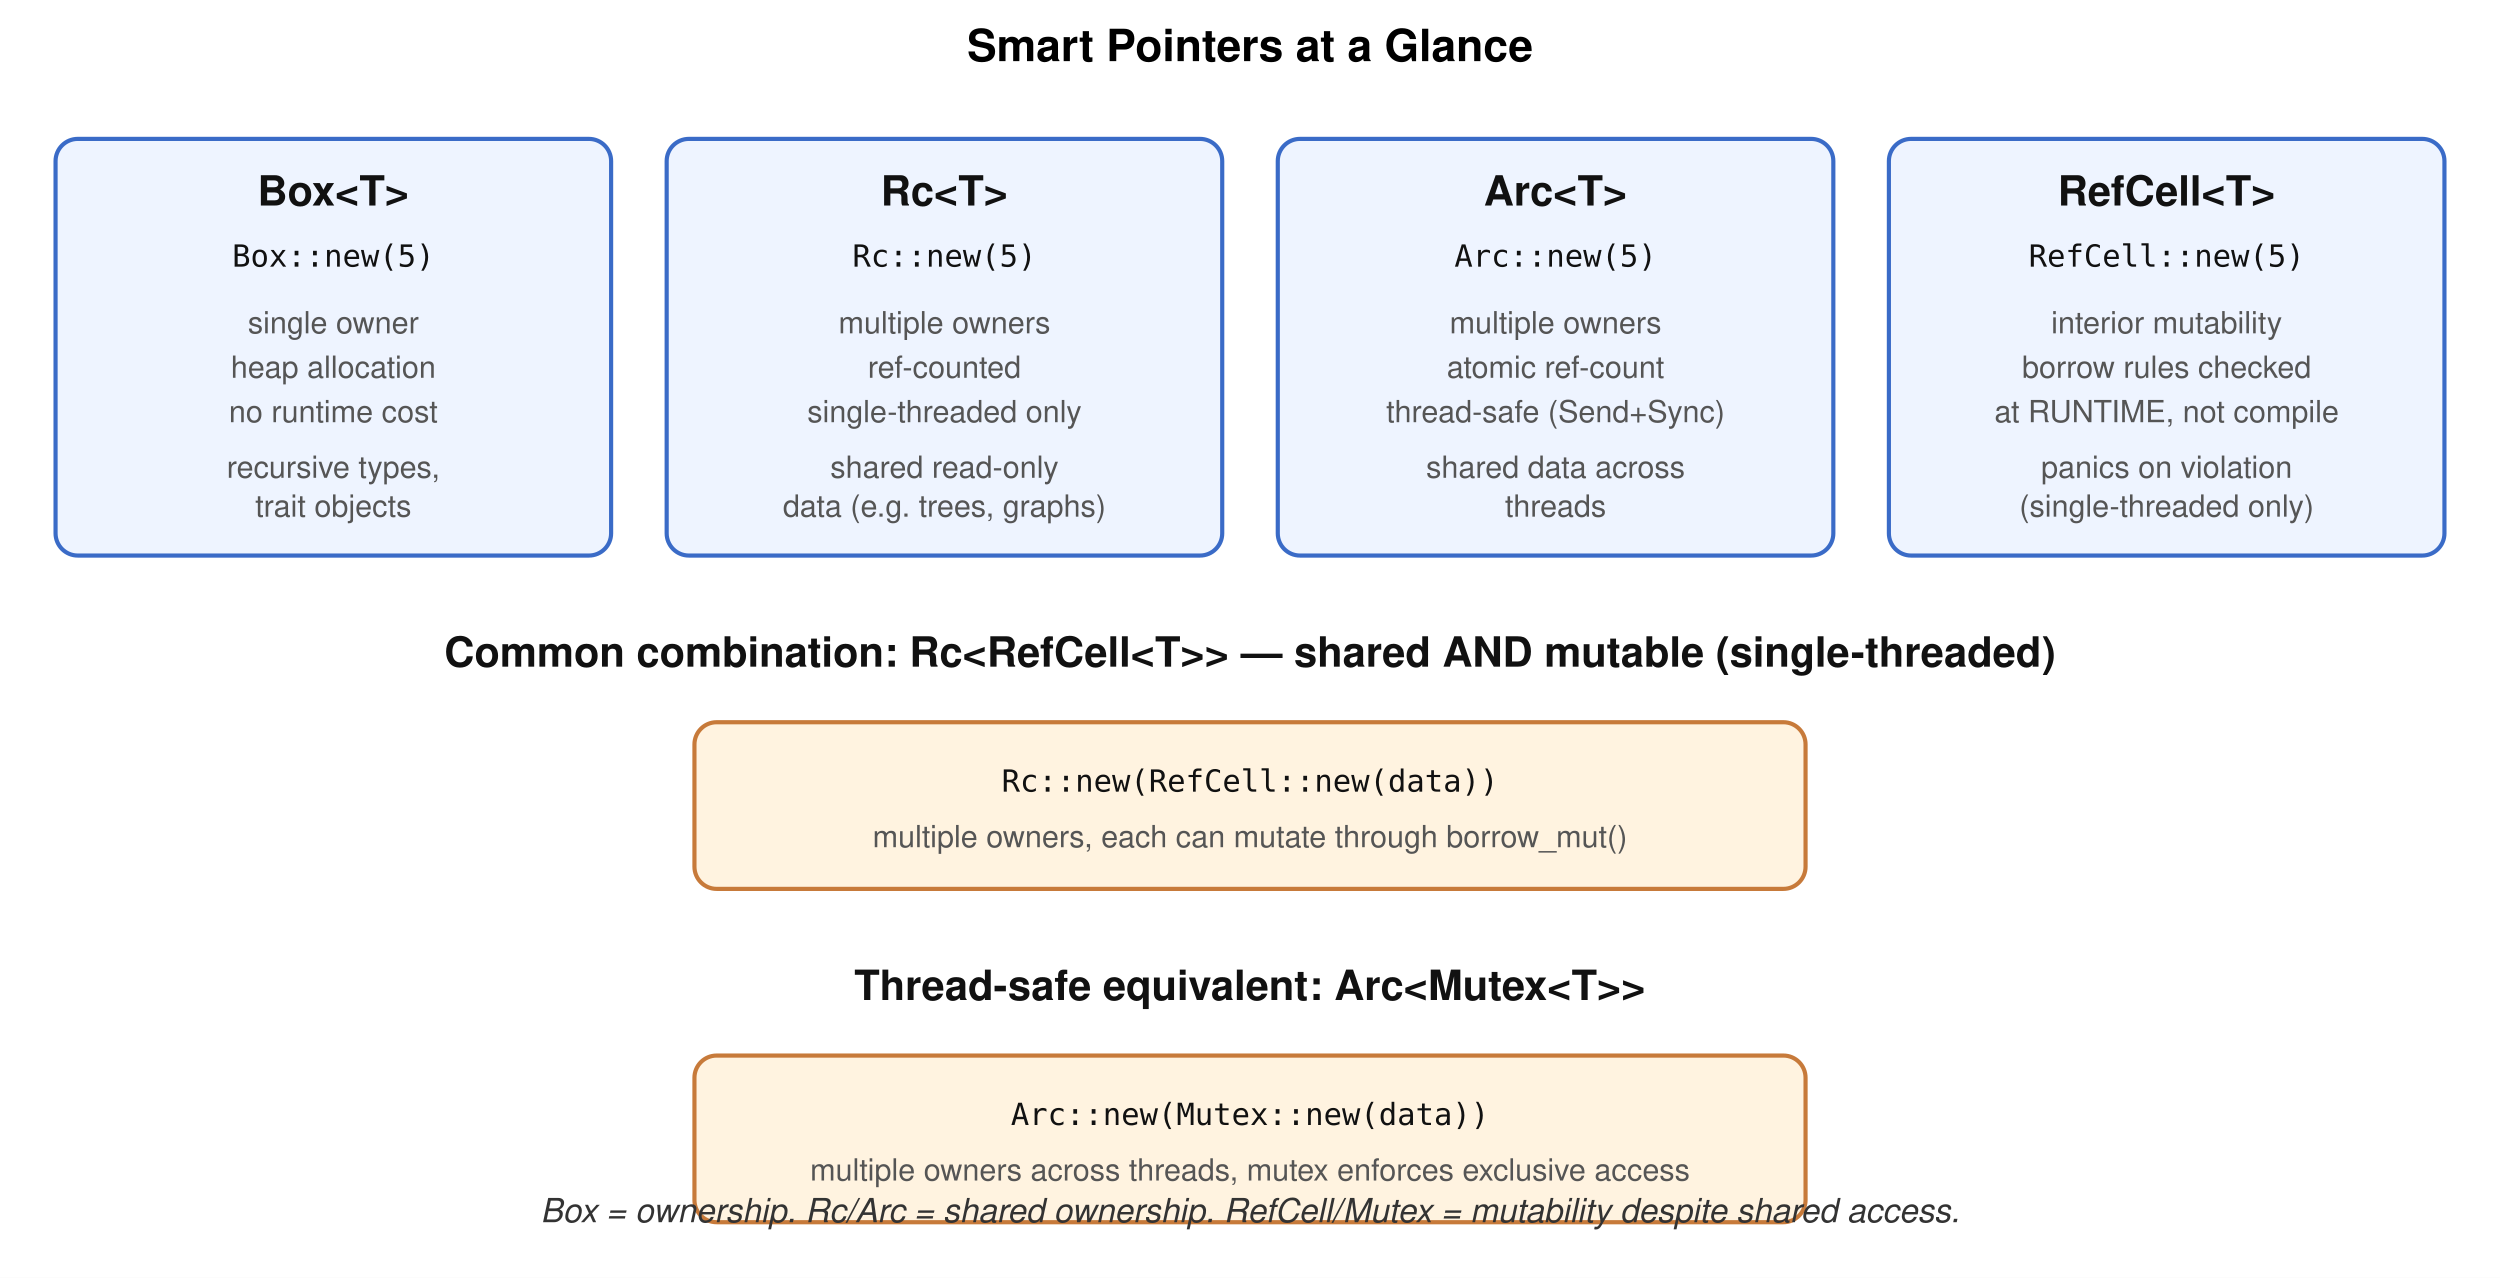
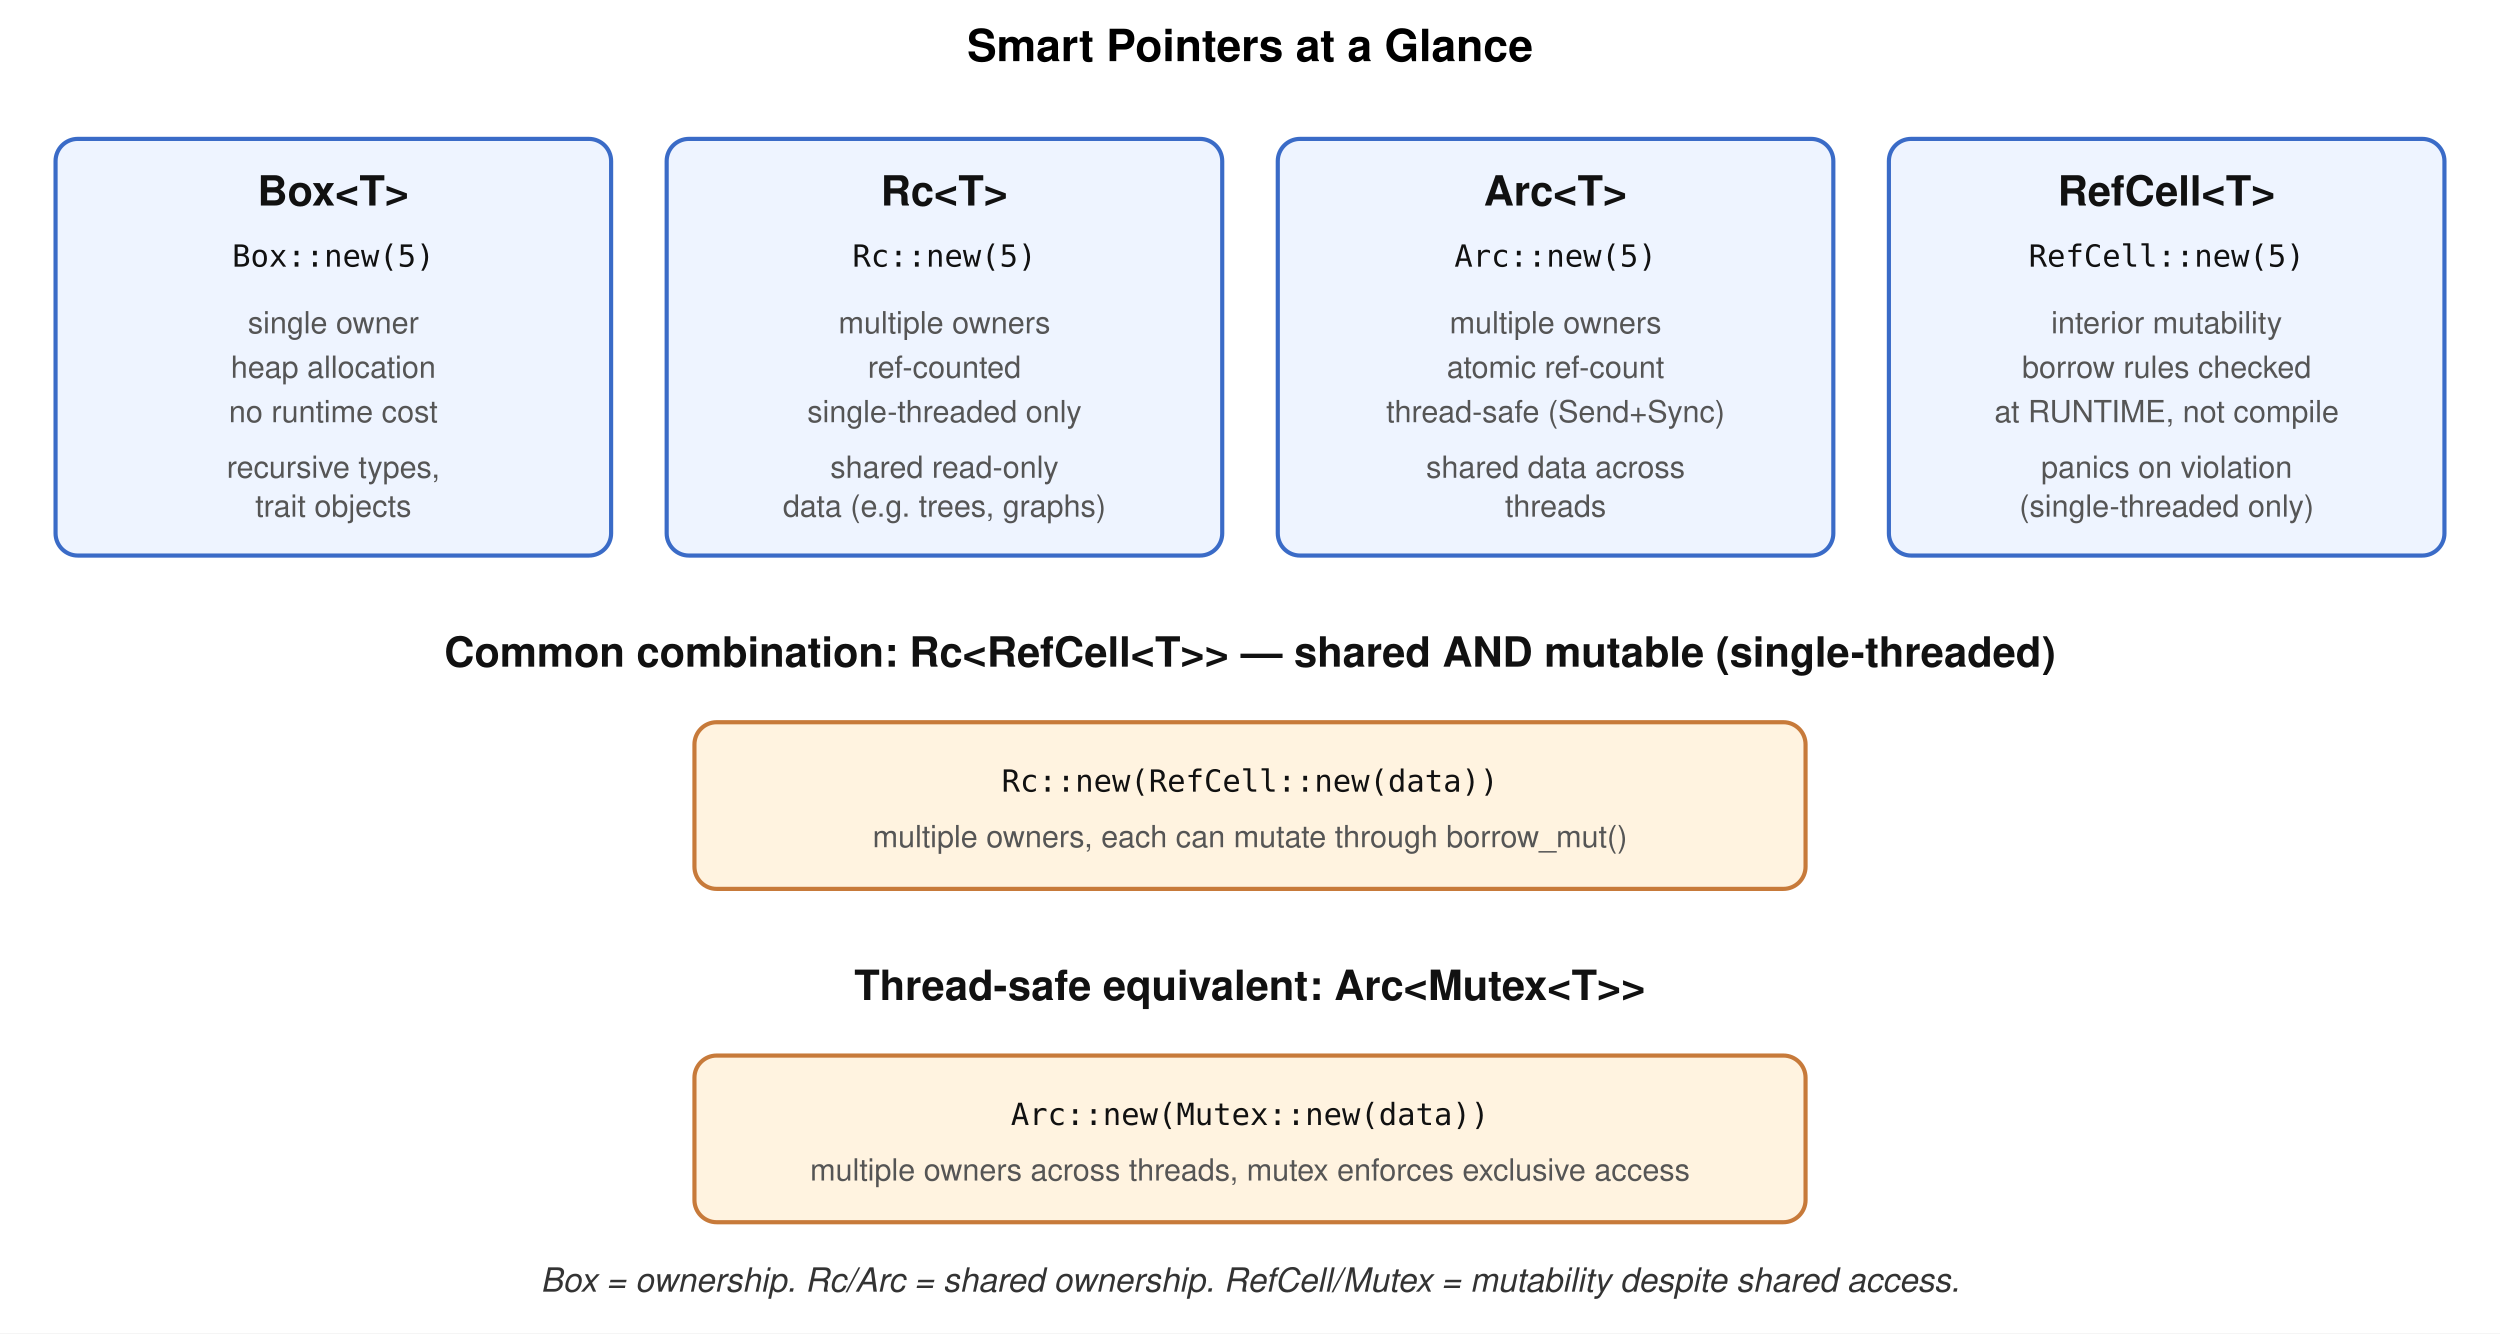
- <svg xmlns="http://www.w3.org/2000/svg" viewBox="0 0 900 460" font-family="Helvetica, Arial, sans-serif">
-   <rect x="0" y="0" width="900" height="460" fill="#ffffff" />
+ <svg xmlns="http://www.w3.org/2000/svg" viewBox="0 0 900 480" font-family="Helvetica, Arial, sans-serif">
+   <rect x="0" y="0" width="900" height="480" fill="#ffffff" />
  <style>
    .box { fill:#eef4ff; stroke:#3a6bc7; stroke-width:1.5; }
    .lbl { font-size:13px; fill:#111; text-anchor:middle; }
    .hdr { font-size:15px; font-weight:bold; fill:#111; text-anchor:middle; }
    .sub { font-size:11px; fill:#555; text-anchor:middle; }
    .code { font-family: monospace; font-size:11px; fill:#111; text-anchor:middle; }
  </style>
  <text x="450" y="22" text-anchor="middle" font-size="16" font-weight="bold">Smart Pointers at a Glance</text>
  <g transform="translate(20,50)">
    <rect x="0" y="0" width="200" height="150" rx="8" class="box" />
    <text x="100" y="24" class="hdr">Box&lt;T&gt;</text>
    <text x="100" y="46" class="code">Box::new(5)</text>
    <text x="100" y="70" class="sub">single owner</text>
    <text x="100" y="86" class="sub">heap allocation</text>
    <text x="100" y="102" class="sub">no runtime cost</text>
    <text x="100" y="122" class="sub">recursive types,</text>
    <text x="100" y="136" class="sub">trait objects</text>
  </g>
  <g transform="translate(240,50)">
    <rect x="0" y="0" width="200" height="150" rx="8" class="box" />
    <text x="100" y="24" class="hdr">Rc&lt;T&gt;</text>
    <text x="100" y="46" class="code">Rc::new(5)</text>
    <text x="100" y="70" class="sub">multiple owners</text>
    <text x="100" y="86" class="sub">ref-counted</text>
    <text x="100" y="102" class="sub">single-threaded only</text>
    <text x="100" y="122" class="sub">shared read-only</text>
    <text x="100" y="136" class="sub">data (e.g. trees, graphs)</text>
  </g>
  <g transform="translate(460,50)">
    <rect x="0" y="0" width="200" height="150" rx="8" class="box" />
    <text x="100" y="24" class="hdr">Arc&lt;T&gt;</text>
    <text x="100" y="46" class="code">Arc::new(5)</text>
    <text x="100" y="70" class="sub">multiple owners</text>
    <text x="100" y="86" class="sub">atomic ref-count</text>
    <text x="100" y="102" class="sub">thread-safe (Send+Sync)</text>
    <text x="100" y="122" class="sub">shared data across</text>
    <text x="100" y="136" class="sub">threads</text>
  </g>
  <g transform="translate(680,50)">
    <rect x="0" y="0" width="200" height="150" rx="8" class="box" />
    <text x="100" y="24" class="hdr">RefCell&lt;T&gt;</text>
    <text x="100" y="46" class="code">RefCell::new(5)</text>
    <text x="100" y="70" class="sub">interior mutability</text>
    <text x="100" y="86" class="sub">borrow rules checked</text>
    <text x="100" y="102" class="sub">at RUNTIME, not compile</text>
    <text x="100" y="122" class="sub">panics on violation</text>
    <text x="100" y="136" class="sub">(single-threaded only)</text>
  </g>
  <g transform="translate(150,240)">
    <text x="300" y="0" class="hdr">Common combination: Rc&lt;RefCell&lt;T&gt;&gt; — shared AND mutable (single-threaded)</text>
    <rect x="100" y="20" width="400" height="60" rx="8" fill="#fff3e0" stroke="#c77a3a" stroke-width="1.5" />
    <text x="300" y="45" class="code" font-size="13">Rc::new(RefCell::new(data))</text>
    <text x="300" y="65" class="sub">multiple owners, each can mutate through borrow_mut()</text>
    <text x="300" y="120" class="hdr">Thread-safe equivalent: Arc&lt;Mutex&lt;T&gt;&gt;</text>
    <rect x="100" y="140" width="400" height="60" rx="8" fill="#fff3e0" stroke="#c77a3a" stroke-width="1.5" />
    <text x="300" y="165" class="code" font-size="13">Arc::new(Mutex::new(data))</text>
    <text x="300" y="185" class="sub">multiple owners across threads, mutex enforces exclusive access</text>
  </g>
-   <text x="450" y="440" text-anchor="middle" font-size="12" fill="#333" font-style="italic">
+   <text x="450" y="465" text-anchor="middle" font-size="12" fill="#333" font-style="italic">
    Box = ownership. Rc/Arc = shared ownership. RefCell/Mutex = mutability despite shared access.
  </text>
</svg>
